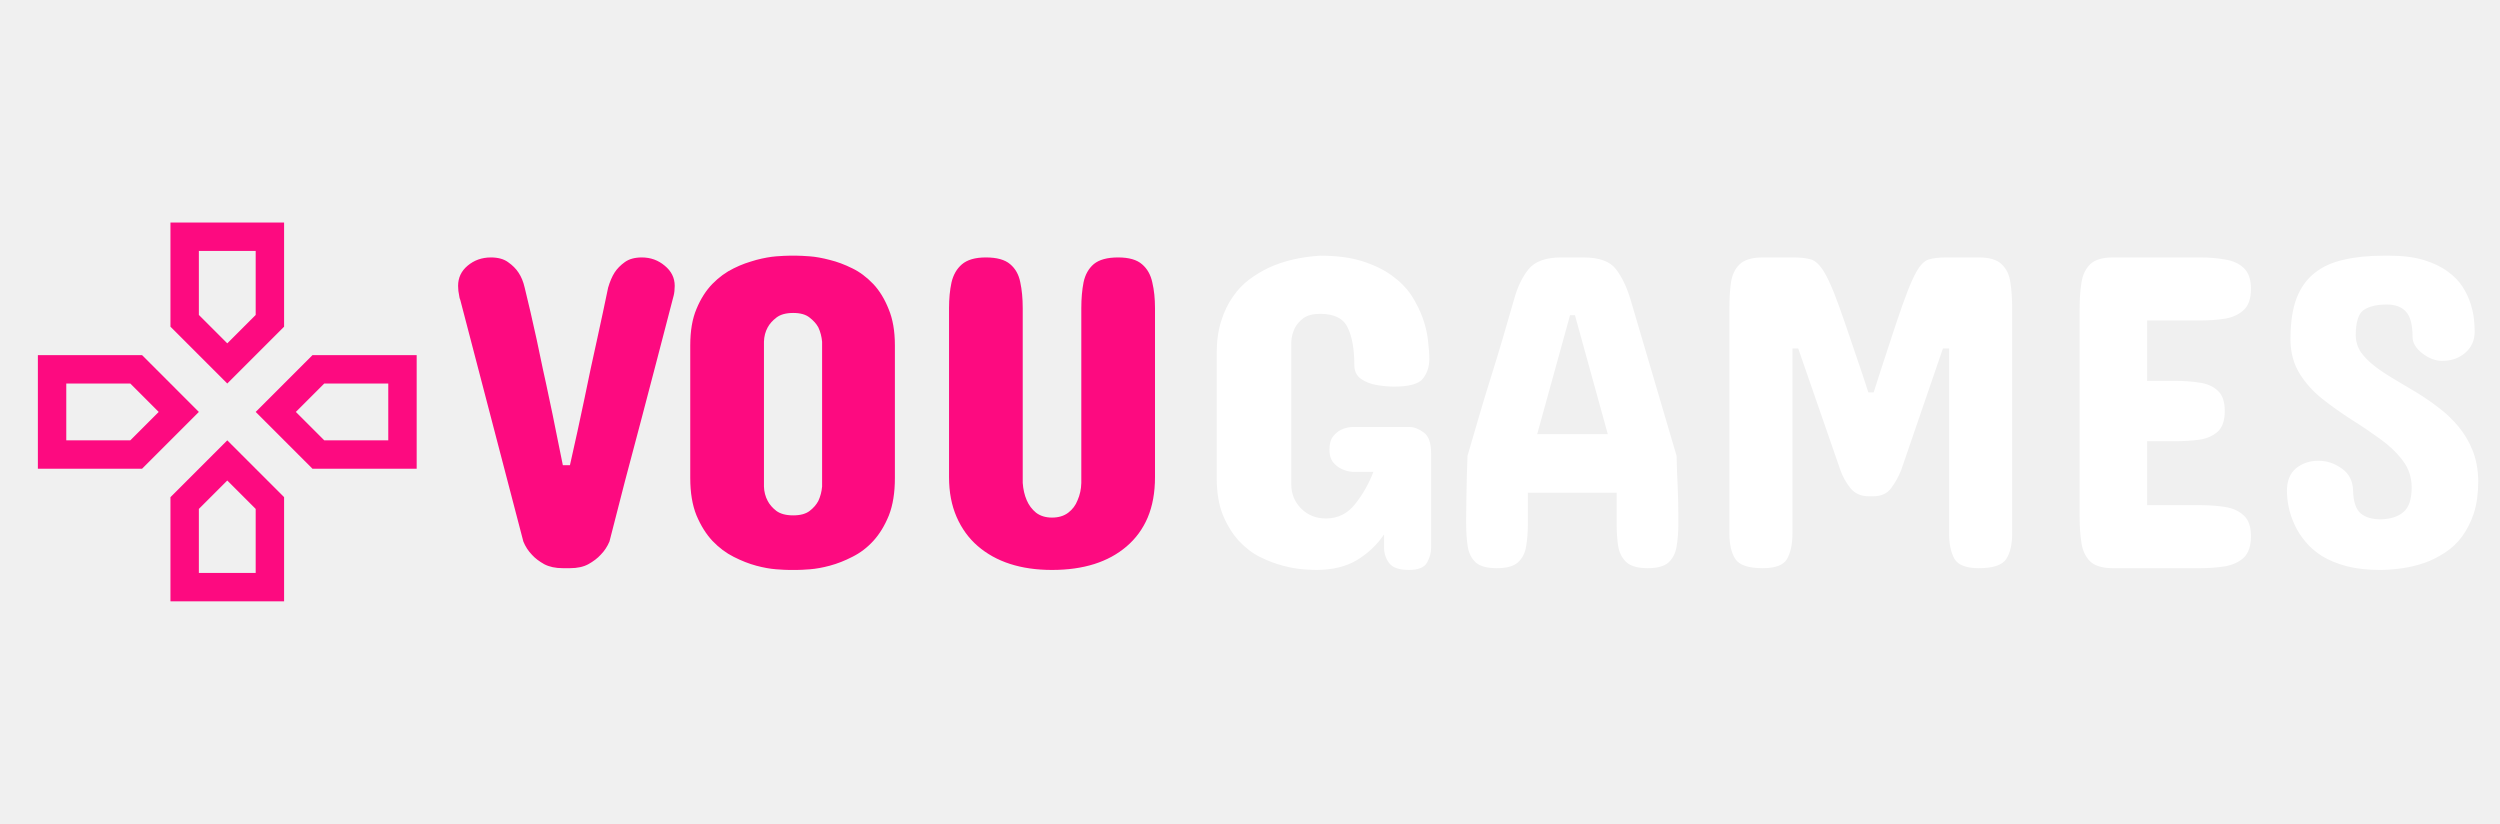
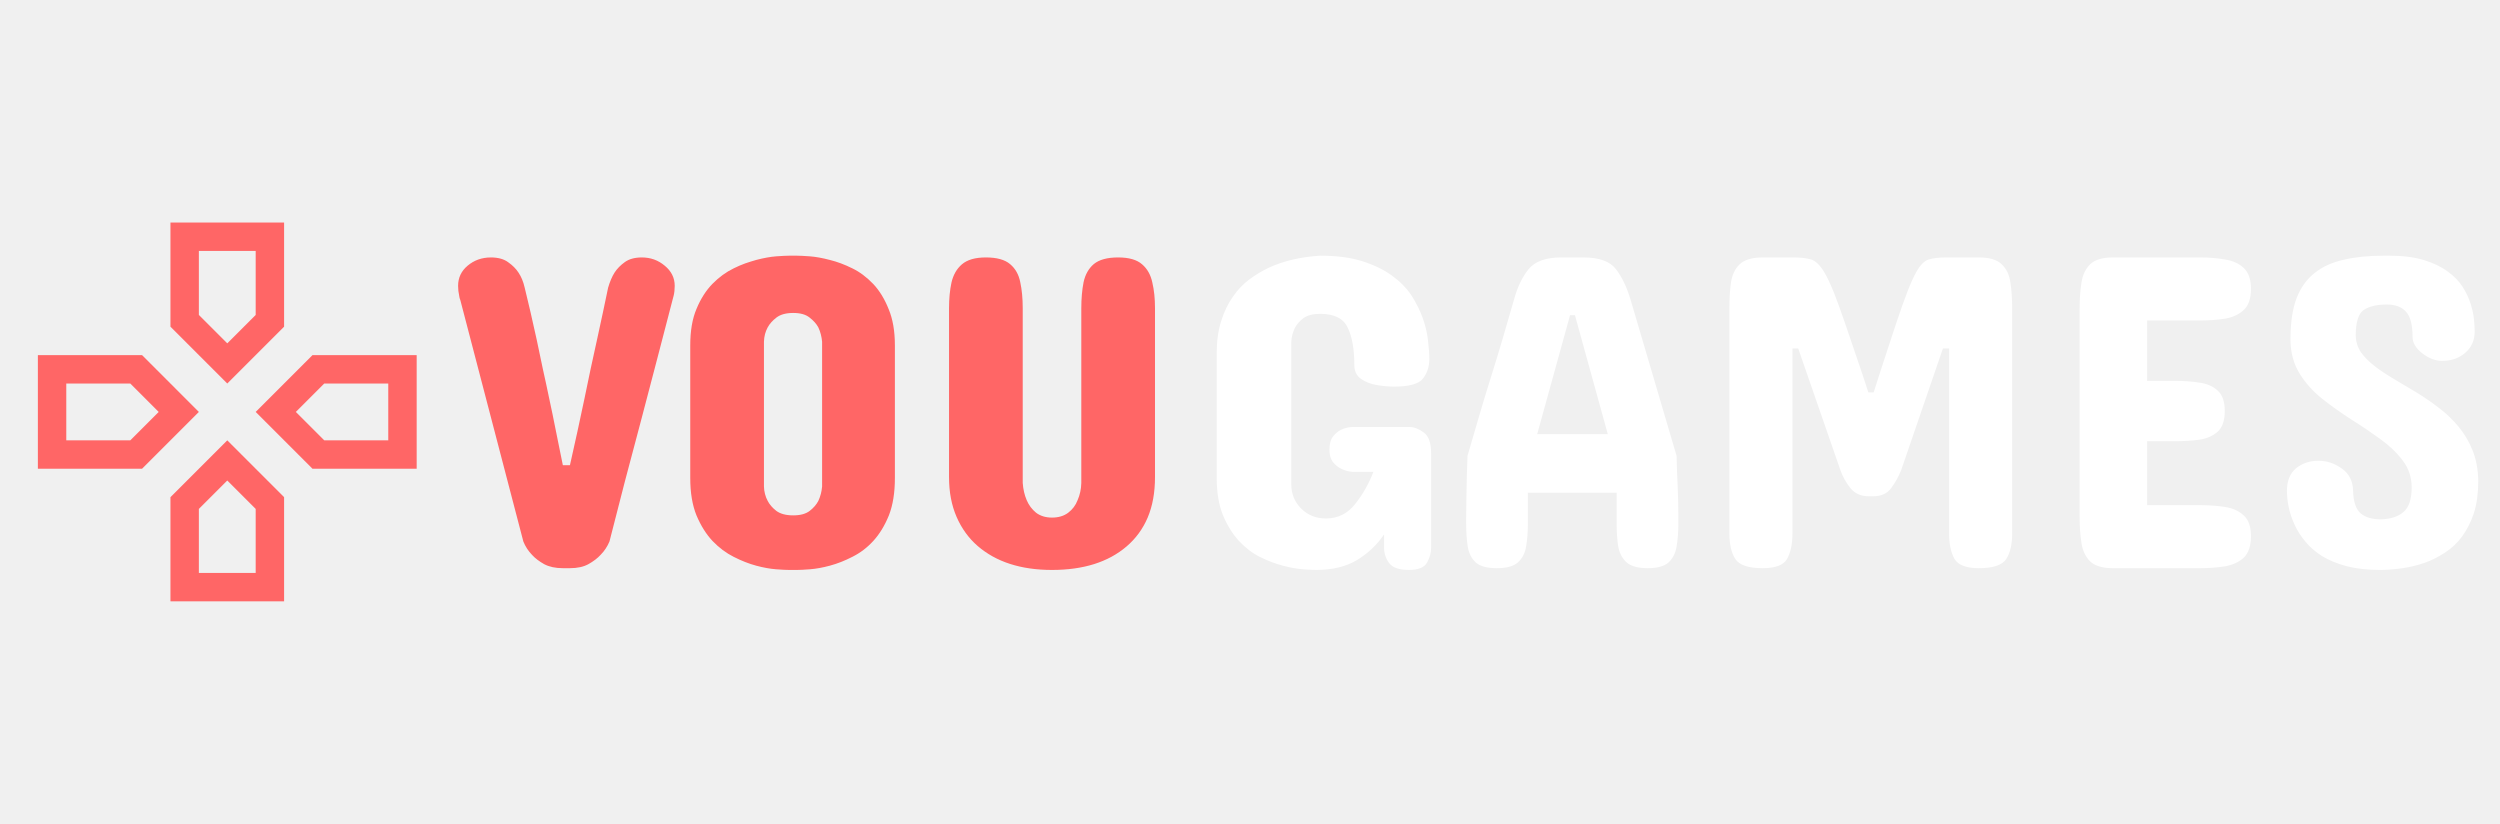
<svg xmlns="http://www.w3.org/2000/svg" width="88" height="29" viewBox="0 0 88 29" fill="none">
-   <g clip-path="url(#clip0_523_228)">
-     <g clip-path="url(#clip1_523_228)">
-       <path d="M6.5 8.333H9.5V11.293L8 12.793L6.5 11.293V8.333ZM1.833 16V13H4.793L6.293 14.5L4.793 16H1.833ZM9.5 20.667H6.5V17.707L8 16.207L9.5 17.707V20.667ZM11.207 13H14.167V16H11.207L9.707 14.5L11.207 13Z" stroke="#FD0A80" />
+   <g clip-path="url(#clip0_523_248)">
+     <g clip-path="url(#clip1_523_248)">
+       <path d="M6.5 8.333H9.5V11.293L8 12.793L6.5 11.293V8.333ZM1.833 16V13H4.793L6.293 14.5L4.793 16H1.833ZM9.5 20.667H6.5V17.707L8 16.207L9.5 17.707V20.667ZM11.207 13H14.167V16H11.207L9.707 14.5L11.207 13Z" stroke="#FF6666" />
    </g>
-     <path d="M22.594 9.062C22.901 9.062 23.169 9.159 23.398 9.352C23.633 9.544 23.75 9.781 23.75 10.062C23.75 10.193 23.737 10.31 23.711 10.414C23.69 10.487 23.677 10.537 23.672 10.562C23.495 11.255 23.312 11.956 23.125 12.664C22.943 13.372 22.755 14.088 22.562 14.812C22.37 15.537 22.18 16.253 21.992 16.961C21.81 17.669 21.63 18.37 21.453 19.062C21.375 19.245 21.271 19.401 21.141 19.531C21.031 19.651 20.888 19.76 20.711 19.859C20.539 19.953 20.323 20 20.062 20H19.812C19.552 20 19.333 19.953 19.156 19.859C18.979 19.76 18.836 19.651 18.727 19.531C18.596 19.396 18.495 19.24 18.422 19.062L16.203 10.562C16.182 10.516 16.169 10.466 16.164 10.414C16.138 10.3 16.125 10.182 16.125 10.062C16.125 9.776 16.237 9.539 16.461 9.352C16.69 9.159 16.963 9.062 17.281 9.062C17.531 9.062 17.732 9.117 17.883 9.227C18.039 9.336 18.162 9.458 18.25 9.594C18.349 9.74 18.422 9.917 18.469 10.125C18.531 10.375 18.599 10.659 18.672 10.977C18.745 11.289 18.818 11.615 18.891 11.953C18.963 12.292 19.037 12.638 19.109 12.992C19.188 13.341 19.26 13.68 19.328 14.008C19.412 14.393 19.492 14.784 19.57 15.18C19.648 15.575 19.729 15.974 19.812 16.375H20.062C20.245 15.568 20.417 14.779 20.578 14.008C20.646 13.68 20.716 13.341 20.789 12.992C20.867 12.638 20.943 12.292 21.016 11.953C21.088 11.615 21.159 11.289 21.227 10.977C21.294 10.659 21.354 10.375 21.406 10.125C21.469 9.911 21.544 9.734 21.633 9.594C21.721 9.458 21.841 9.336 21.992 9.227C22.143 9.117 22.344 9.062 22.594 9.062ZM24.297 16.828V12.156C24.297 11.646 24.37 11.219 24.516 10.875C24.662 10.521 24.849 10.227 25.078 9.992C25.307 9.758 25.557 9.576 25.828 9.445C25.963 9.378 26.096 9.32 26.227 9.273C26.362 9.227 26.495 9.185 26.625 9.148C26.885 9.081 27.117 9.039 27.32 9.023C27.529 9.008 27.682 9 27.781 9H28.047C28.146 9 28.299 9.008 28.508 9.023C28.716 9.039 28.948 9.081 29.203 9.148C29.463 9.211 29.729 9.31 30 9.445C30.26 9.57 30.508 9.755 30.742 10C30.961 10.234 31.141 10.529 31.281 10.883C31.427 11.232 31.5 11.656 31.5 12.156V16.828C31.5 17.344 31.43 17.781 31.289 18.141C31.143 18.5 30.961 18.799 30.742 19.039C30.523 19.279 30.276 19.466 30 19.602C29.74 19.737 29.474 19.841 29.203 19.914C28.948 19.982 28.716 20.023 28.508 20.039C28.299 20.055 28.146 20.062 28.047 20.062H27.781C27.688 20.062 27.534 20.055 27.32 20.039C27.112 20.023 26.88 19.982 26.625 19.914C26.37 19.846 26.104 19.742 25.828 19.602C25.557 19.466 25.307 19.279 25.078 19.039C24.854 18.799 24.667 18.5 24.516 18.141C24.37 17.781 24.297 17.344 24.297 16.828ZM26.891 12.031V17.125C26.896 17.307 26.94 17.477 27.023 17.633C27.091 17.763 27.193 17.88 27.328 17.984C27.469 18.088 27.667 18.141 27.922 18.141C28.172 18.141 28.365 18.088 28.5 17.984C28.635 17.88 28.737 17.763 28.805 17.633C28.878 17.477 28.922 17.307 28.938 17.125V12.031C28.922 11.849 28.878 11.68 28.805 11.523C28.737 11.398 28.635 11.284 28.5 11.18C28.365 11.07 28.172 11.016 27.922 11.016C27.667 11.016 27.469 11.07 27.328 11.18C27.193 11.284 27.091 11.398 27.023 11.523C26.94 11.675 26.896 11.844 26.891 12.031ZM33.406 16.797V10.844C33.406 10.51 33.435 10.211 33.492 9.945C33.555 9.674 33.677 9.461 33.859 9.305C34.047 9.143 34.328 9.062 34.703 9.062C35.089 9.062 35.372 9.141 35.555 9.297C35.742 9.453 35.862 9.667 35.914 9.938C35.971 10.203 36 10.505 36 10.844V17C36.016 17.224 36.062 17.427 36.141 17.609C36.214 17.781 36.323 17.927 36.469 18.047C36.62 18.162 36.807 18.219 37.031 18.219C37.26 18.219 37.45 18.162 37.602 18.047C37.753 17.932 37.862 17.787 37.93 17.609C38.013 17.422 38.057 17.219 38.062 17V10.844C38.062 10.505 38.089 10.203 38.141 9.938C38.198 9.667 38.318 9.453 38.5 9.297C38.688 9.141 38.974 9.062 39.359 9.062C39.74 9.062 40.021 9.143 40.203 9.305C40.385 9.461 40.505 9.674 40.562 9.945C40.625 10.211 40.656 10.51 40.656 10.844V16.797C40.656 17.338 40.57 17.812 40.398 18.219C40.227 18.62 39.979 18.958 39.656 19.234C39.01 19.787 38.135 20.062 37.031 20.062C35.938 20.062 35.065 19.781 34.414 19.219C34.096 18.943 33.849 18.602 33.672 18.195C33.495 17.789 33.406 17.323 33.406 16.797Z" fill="#FD0A80" />
+     <path d="M22.594 9.062C22.901 9.062 23.169 9.159 23.398 9.352C23.633 9.544 23.75 9.781 23.75 10.062C23.75 10.193 23.737 10.31 23.711 10.414C23.69 10.487 23.677 10.537 23.672 10.562C23.495 11.255 23.312 11.956 23.125 12.664C22.943 13.372 22.755 14.088 22.562 14.812C22.37 15.537 22.18 16.253 21.992 16.961C21.81 17.669 21.63 18.37 21.453 19.062C21.375 19.245 21.271 19.401 21.141 19.531C21.031 19.651 20.888 19.76 20.711 19.859C20.539 19.953 20.323 20 20.062 20H19.812C19.552 20 19.333 19.953 19.156 19.859C18.979 19.76 18.836 19.651 18.727 19.531C18.596 19.396 18.495 19.24 18.422 19.062L16.203 10.562C16.182 10.516 16.169 10.466 16.164 10.414C16.138 10.3 16.125 10.182 16.125 10.062C16.125 9.776 16.237 9.539 16.461 9.352C16.69 9.159 16.963 9.062 17.281 9.062C17.531 9.062 17.732 9.117 17.883 9.227C18.039 9.336 18.162 9.458 18.25 9.594C18.349 9.74 18.422 9.917 18.469 10.125C18.531 10.375 18.599 10.659 18.672 10.977C18.745 11.289 18.818 11.615 18.891 11.953C18.963 12.292 19.037 12.638 19.109 12.992C19.188 13.341 19.26 13.68 19.328 14.008C19.412 14.393 19.492 14.784 19.57 15.18C19.648 15.575 19.729 15.974 19.812 16.375H20.062C20.245 15.568 20.417 14.779 20.578 14.008C20.646 13.68 20.716 13.341 20.789 12.992C20.867 12.638 20.943 12.292 21.016 11.953C21.088 11.615 21.159 11.289 21.227 10.977C21.294 10.659 21.354 10.375 21.406 10.125C21.469 9.911 21.544 9.734 21.633 9.594C21.721 9.458 21.841 9.336 21.992 9.227C22.143 9.117 22.344 9.062 22.594 9.062ZM24.297 16.828V12.156C24.297 11.646 24.37 11.219 24.516 10.875C24.662 10.521 24.849 10.227 25.078 9.992C25.307 9.758 25.557 9.576 25.828 9.445C25.963 9.378 26.096 9.32 26.227 9.273C26.362 9.227 26.495 9.185 26.625 9.148C26.885 9.081 27.117 9.039 27.32 9.023C27.529 9.008 27.682 9 27.781 9H28.047C28.146 9 28.299 9.008 28.508 9.023C28.716 9.039 28.948 9.081 29.203 9.148C29.463 9.211 29.729 9.31 30 9.445C30.26 9.57 30.508 9.755 30.742 10C30.961 10.234 31.141 10.529 31.281 10.883C31.427 11.232 31.5 11.656 31.5 12.156V16.828C31.5 17.344 31.43 17.781 31.289 18.141C31.143 18.5 30.961 18.799 30.742 19.039C30.523 19.279 30.276 19.466 30 19.602C29.74 19.737 29.474 19.841 29.203 19.914C28.948 19.982 28.716 20.023 28.508 20.039C28.299 20.055 28.146 20.062 28.047 20.062H27.781C27.688 20.062 27.534 20.055 27.32 20.039C27.112 20.023 26.88 19.982 26.625 19.914C26.37 19.846 26.104 19.742 25.828 19.602C25.557 19.466 25.307 19.279 25.078 19.039C24.854 18.799 24.667 18.5 24.516 18.141C24.37 17.781 24.297 17.344 24.297 16.828ZM26.891 12.031V17.125C26.896 17.307 26.94 17.477 27.023 17.633C27.091 17.763 27.193 17.88 27.328 17.984C27.469 18.088 27.667 18.141 27.922 18.141C28.172 18.141 28.365 18.088 28.5 17.984C28.635 17.88 28.737 17.763 28.805 17.633C28.878 17.477 28.922 17.307 28.938 17.125V12.031C28.922 11.849 28.878 11.68 28.805 11.523C28.737 11.398 28.635 11.284 28.5 11.18C28.365 11.07 28.172 11.016 27.922 11.016C27.667 11.016 27.469 11.07 27.328 11.18C27.193 11.284 27.091 11.398 27.023 11.523C26.94 11.675 26.896 11.844 26.891 12.031ZM33.406 16.797V10.844C33.406 10.51 33.435 10.211 33.492 9.945C33.555 9.674 33.677 9.461 33.859 9.305C34.047 9.143 34.328 9.062 34.703 9.062C35.089 9.062 35.372 9.141 35.555 9.297C35.742 9.453 35.862 9.667 35.914 9.938C35.971 10.203 36 10.505 36 10.844V17C36.016 17.224 36.062 17.427 36.141 17.609C36.214 17.781 36.323 17.927 36.469 18.047C36.62 18.162 36.807 18.219 37.031 18.219C37.26 18.219 37.45 18.162 37.602 18.047C37.753 17.932 37.862 17.787 37.93 17.609C38.013 17.422 38.057 17.219 38.062 17V10.844C38.062 10.505 38.089 10.203 38.141 9.938C38.198 9.667 38.318 9.453 38.5 9.297C38.688 9.141 38.974 9.062 39.359 9.062C39.74 9.062 40.021 9.143 40.203 9.305C40.385 9.461 40.505 9.674 40.562 9.945C40.625 10.211 40.656 10.51 40.656 10.844V16.797C40.656 17.338 40.57 17.812 40.398 18.219C40.227 18.62 39.979 18.958 39.656 19.234C39.01 19.787 38.135 20.062 37.031 20.062C35.938 20.062 35.065 19.781 34.414 19.219C34.096 18.943 33.849 18.602 33.672 18.195C33.495 17.789 33.406 17.323 33.406 16.797Z" fill="#FF6666" />
    <path d="M50.375 15.953V19.281C50.375 19.463 50.325 19.641 50.227 19.812C50.128 19.979 49.917 20.062 49.594 20.062C49.25 20.062 49.018 19.982 48.898 19.82C48.779 19.659 48.719 19.479 48.719 19.281V18.812C48.469 19.182 48.148 19.484 47.758 19.719C47.372 19.948 46.896 20.062 46.328 20.062C46.234 20.062 46.081 20.055 45.867 20.039C45.659 20.023 45.425 19.982 45.164 19.914C44.904 19.846 44.635 19.745 44.359 19.609C44.094 19.479 43.844 19.289 43.609 19.039C43.385 18.794 43.198 18.492 43.047 18.133C42.901 17.773 42.828 17.333 42.828 16.812V12.438C42.828 12.01 42.88 11.633 42.984 11.305C43.089 10.971 43.227 10.685 43.398 10.445C43.565 10.2 43.758 9.997 43.977 9.836C44.195 9.674 44.419 9.539 44.648 9.43C45.175 9.185 45.781 9.042 46.469 9C47.052 9 47.547 9.065 47.953 9.195C48.365 9.326 48.714 9.495 49 9.703C49.286 9.911 49.516 10.146 49.688 10.406C49.859 10.677 49.992 10.945 50.086 11.211C50.18 11.482 50.24 11.742 50.266 11.992C50.297 12.242 50.312 12.458 50.312 12.641C50.312 12.906 50.237 13.135 50.086 13.328C49.94 13.516 49.599 13.609 49.062 13.609C48.885 13.609 48.688 13.591 48.469 13.555C48.25 13.518 48.062 13.445 47.906 13.336C47.75 13.227 47.672 13.062 47.672 12.844C47.672 12.287 47.594 11.849 47.438 11.531C47.286 11.208 46.964 11.047 46.469 11.047C46.214 11.047 46.016 11.099 45.875 11.203C45.74 11.307 45.641 11.422 45.578 11.547C45.5 11.708 45.458 11.875 45.453 12.047V17.047C45.453 17.38 45.568 17.664 45.797 17.898C46.031 18.133 46.323 18.25 46.672 18.25C47.089 18.25 47.43 18.083 47.695 17.75C47.966 17.412 48.182 17.031 48.344 16.609H47.594C47.448 16.594 47.315 16.555 47.195 16.492C47.091 16.44 46.997 16.362 46.914 16.258C46.836 16.154 46.797 16.01 46.797 15.828C46.797 15.63 46.836 15.479 46.914 15.375C46.997 15.266 47.091 15.185 47.195 15.133C47.325 15.07 47.458 15.037 47.594 15.031H49.625C49.776 15.031 49.938 15.094 50.109 15.219C50.286 15.338 50.375 15.583 50.375 15.953ZM57.391 10.531L59.016 16.047C59.021 16.224 59.026 16.404 59.031 16.586C59.042 16.768 59.05 16.951 59.055 17.133C59.07 17.497 59.078 17.854 59.078 18.203V18.438C59.078 18.734 59.057 19 59.016 19.234C58.979 19.469 58.885 19.656 58.734 19.797C58.583 19.932 58.339 20 58 20C57.661 20 57.414 19.932 57.258 19.797C57.102 19.656 57.003 19.469 56.961 19.234C56.925 19 56.906 18.734 56.906 18.438V17.344H53.781V18.438C53.781 18.734 53.76 19 53.719 19.234C53.682 19.469 53.586 19.656 53.43 19.797C53.279 19.932 53.031 20 52.688 20C52.344 20 52.096 19.932 51.945 19.797C51.794 19.656 51.7 19.469 51.664 19.234C51.628 19 51.609 18.734 51.609 18.438V18.203C51.609 18.021 51.612 17.797 51.617 17.531C51.622 17.266 51.628 16.997 51.633 16.727C51.643 16.456 51.651 16.229 51.656 16.047C51.786 15.594 51.919 15.138 52.055 14.68C52.19 14.216 52.331 13.753 52.477 13.289C52.622 12.825 52.763 12.365 52.898 11.906C53.034 11.448 53.167 10.99 53.297 10.531C53.417 10.099 53.586 9.747 53.805 9.477C54.029 9.201 54.411 9.062 54.953 9.062H55.734C56.292 9.062 56.675 9.201 56.883 9.477C57.091 9.747 57.26 10.099 57.391 10.531ZM55.438 11.094H55.266L54.109 15.281H56.594L55.438 11.094ZM65.938 17.469H65.781C65.505 17.469 65.289 17.372 65.133 17.18C64.977 16.982 64.859 16.771 64.781 16.547L63.297 12.266H63.094V18.781C63.094 19.151 63.031 19.448 62.906 19.672C62.781 19.891 62.495 20 62.047 20C61.547 20 61.227 19.893 61.086 19.68C60.945 19.466 60.875 19.167 60.875 18.781V10.844C60.875 10.51 60.893 10.211 60.93 9.945C60.971 9.674 61.073 9.461 61.234 9.305C61.401 9.143 61.672 9.062 62.047 9.062H63.109C63.38 9.062 63.594 9.086 63.75 9.133C63.906 9.18 64.06 9.328 64.211 9.578C64.305 9.729 64.417 9.964 64.547 10.281C64.667 10.583 64.807 10.971 64.969 11.445C65.13 11.919 65.328 12.5 65.562 13.188L65.766 13.812H65.953L66.203 13.031C66.307 12.703 66.406 12.401 66.5 12.125C66.594 11.844 66.677 11.591 66.75 11.367C66.901 10.914 67.034 10.542 67.148 10.25C67.263 9.953 67.367 9.724 67.461 9.562C67.596 9.323 67.74 9.18 67.891 9.133C68.047 9.086 68.255 9.062 68.516 9.062H69.656C70.031 9.062 70.299 9.143 70.461 9.305C70.628 9.461 70.729 9.674 70.766 9.945C70.807 10.211 70.828 10.51 70.828 10.844V18.781C70.828 19.167 70.758 19.466 70.617 19.68C70.477 19.893 70.156 20 69.656 20C69.213 20 68.927 19.891 68.797 19.672C68.672 19.448 68.609 19.151 68.609 18.781V12.266H68.391L66.922 16.547C66.833 16.771 66.716 16.982 66.57 17.18C66.43 17.372 66.219 17.469 65.938 17.469ZM74.375 9.062H77.438C77.75 9.062 78.042 9.086 78.312 9.133C78.588 9.174 78.81 9.273 78.977 9.43C79.148 9.586 79.234 9.833 79.234 10.172C79.234 10.51 79.148 10.758 78.977 10.914C78.81 11.07 78.588 11.172 78.312 11.219C78.042 11.26 77.75 11.281 77.438 11.281H75.578V13.406H76.562C76.87 13.406 77.156 13.427 77.422 13.469C77.688 13.505 77.901 13.599 78.062 13.75C78.229 13.896 78.312 14.135 78.312 14.469C78.312 14.802 78.229 15.044 78.062 15.195C77.901 15.341 77.688 15.435 77.422 15.477C77.156 15.513 76.87 15.531 76.562 15.531H75.578V17.781H77.438C77.75 17.781 78.042 17.802 78.312 17.844C78.588 17.885 78.81 17.984 78.977 18.141C79.148 18.292 79.234 18.537 79.234 18.875C79.234 19.219 79.148 19.471 78.977 19.633C78.805 19.789 78.581 19.891 78.305 19.938C78.034 19.979 77.745 20 77.438 20H74.375C74.005 20 73.737 19.919 73.57 19.758C73.409 19.596 73.307 19.38 73.266 19.109C73.224 18.838 73.203 18.537 73.203 18.203V10.859C73.203 10.526 73.224 10.224 73.266 9.953C73.307 9.682 73.409 9.466 73.57 9.305C73.737 9.143 74.005 9.062 74.375 9.062ZM82.922 11.812C82.927 12.031 82.99 12.229 83.109 12.406C83.234 12.578 83.398 12.742 83.602 12.898C83.768 13.029 84 13.182 84.297 13.359C84.594 13.537 84.852 13.69 85.07 13.82C85.336 13.982 85.596 14.162 85.852 14.359C86.107 14.552 86.336 14.771 86.539 15.016C86.742 15.26 86.906 15.537 87.031 15.844C87.156 16.151 87.224 16.5 87.234 16.891V16.953C87.234 17.37 87.182 17.742 87.078 18.07C86.87 18.69 86.531 19.151 86.062 19.453C85.823 19.609 85.583 19.729 85.344 19.812C85.088 19.901 84.831 19.963 84.57 20C84.315 20.037 84.073 20.057 83.844 20.062H83.766C83.333 20.062 82.945 20.018 82.602 19.93C82.268 19.841 81.982 19.724 81.742 19.578C81.503 19.427 81.305 19.255 81.148 19.062C80.987 18.87 80.859 18.669 80.766 18.461C80.672 18.258 80.604 18.055 80.562 17.852C80.521 17.648 80.5 17.458 80.5 17.281C80.5 16.927 80.607 16.662 80.82 16.484C81.039 16.307 81.302 16.219 81.609 16.219C81.906 16.219 82.18 16.31 82.43 16.492C82.685 16.669 82.818 16.927 82.828 17.266C82.838 17.656 82.927 17.924 83.094 18.07C83.26 18.211 83.5 18.281 83.812 18.281C84.151 18.271 84.414 18.185 84.602 18.023C84.794 17.862 84.891 17.573 84.891 17.156C84.891 16.797 84.784 16.479 84.57 16.203C84.362 15.927 84.096 15.675 83.773 15.445C83.451 15.211 83.115 14.984 82.766 14.766C82.401 14.531 82.057 14.287 81.734 14.031C81.412 13.771 81.148 13.477 80.945 13.148C80.742 12.82 80.635 12.438 80.625 12V11.875C80.63 11.318 80.703 10.854 80.844 10.484C80.99 10.115 81.203 9.82 81.484 9.602C81.76 9.383 82.102 9.229 82.508 9.141C82.914 9.047 83.38 9 83.906 9H84.109C84.578 9 84.984 9.052 85.328 9.156C85.662 9.26 85.938 9.393 86.156 9.555C86.38 9.716 86.557 9.898 86.688 10.102C86.812 10.3 86.906 10.5 86.969 10.703C87.031 10.901 87.07 11.086 87.086 11.258C87.102 11.43 87.109 11.568 87.109 11.672C87.109 11.979 86.997 12.229 86.773 12.422C86.555 12.609 86.287 12.703 85.969 12.703C85.729 12.703 85.495 12.615 85.266 12.438C85.037 12.26 84.922 12.068 84.922 11.859C84.922 11.432 84.844 11.135 84.688 10.969C84.537 10.802 84.312 10.719 84.016 10.719C83.672 10.719 83.404 10.781 83.211 10.906C83.018 11.031 82.922 11.333 82.922 11.812Z" fill="white" />
  </g>
  <defs>
-     <clipPath id="clip0_523_228">
+     <clipPath id="clip0_523_248">
      <rect width="88" height="29" fill="white" />
    </clipPath>
-     <clipPath id="clip1_523_228">
+     <clipPath id="clip1_523_248">
      <rect width="16" height="16" fill="white" transform="translate(0 6.5)" />
    </clipPath>
  </defs>
</svg>
